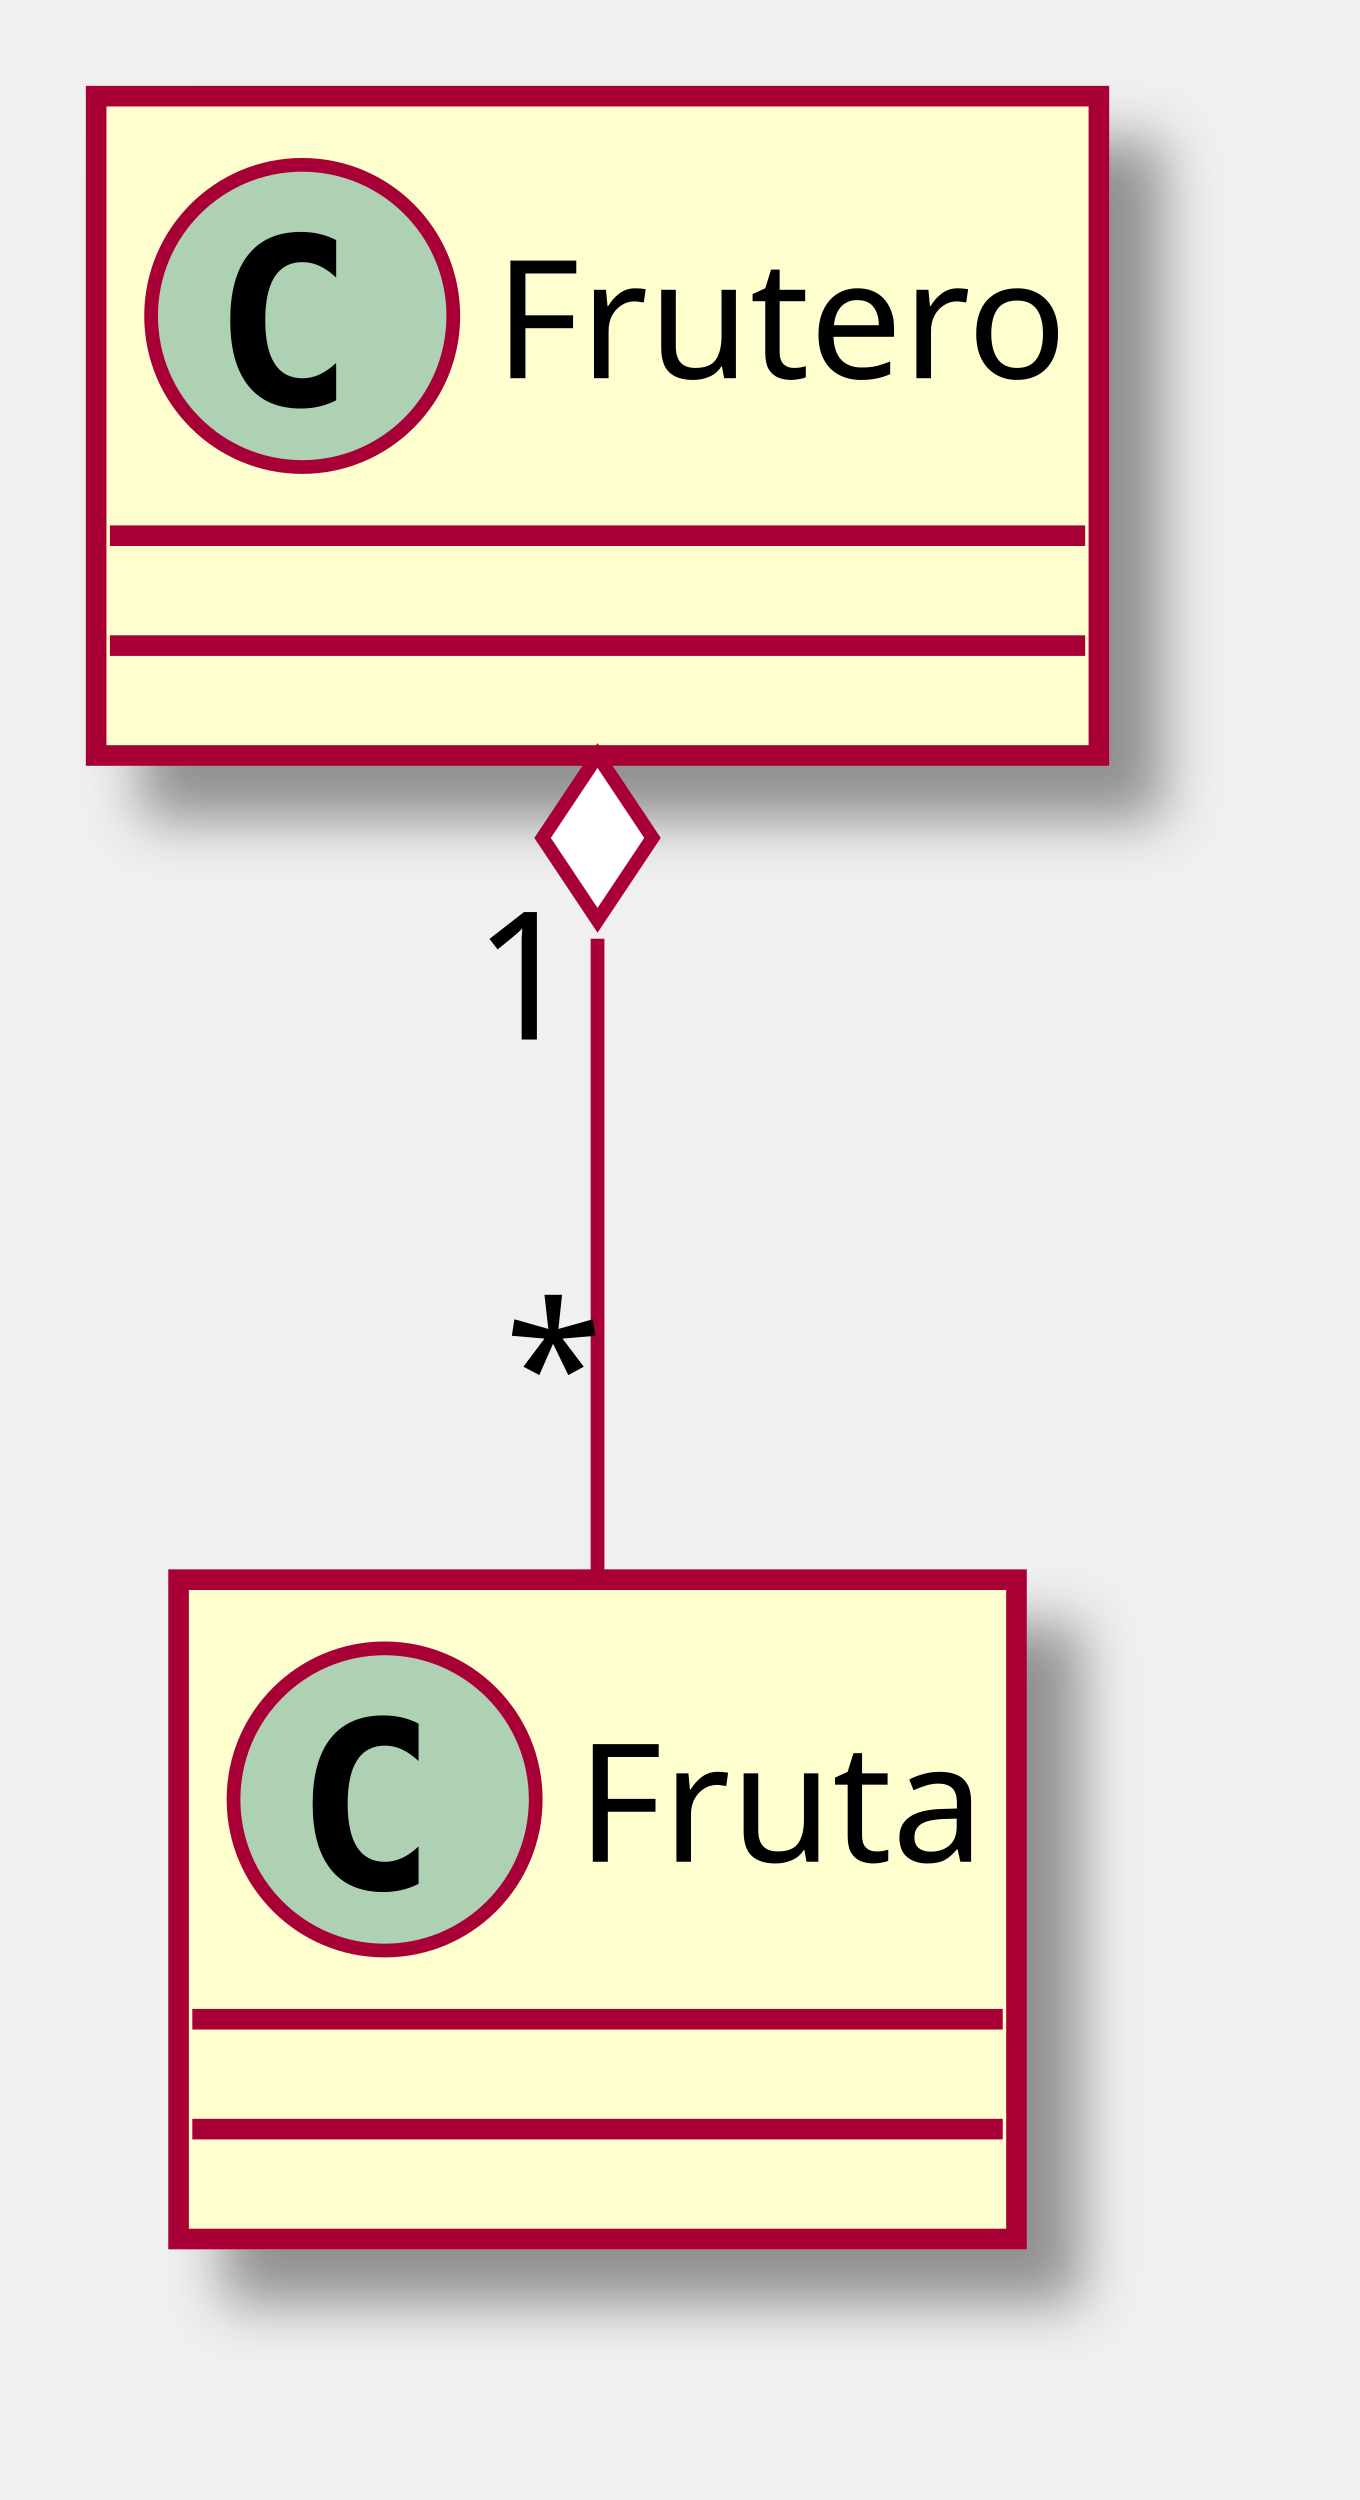
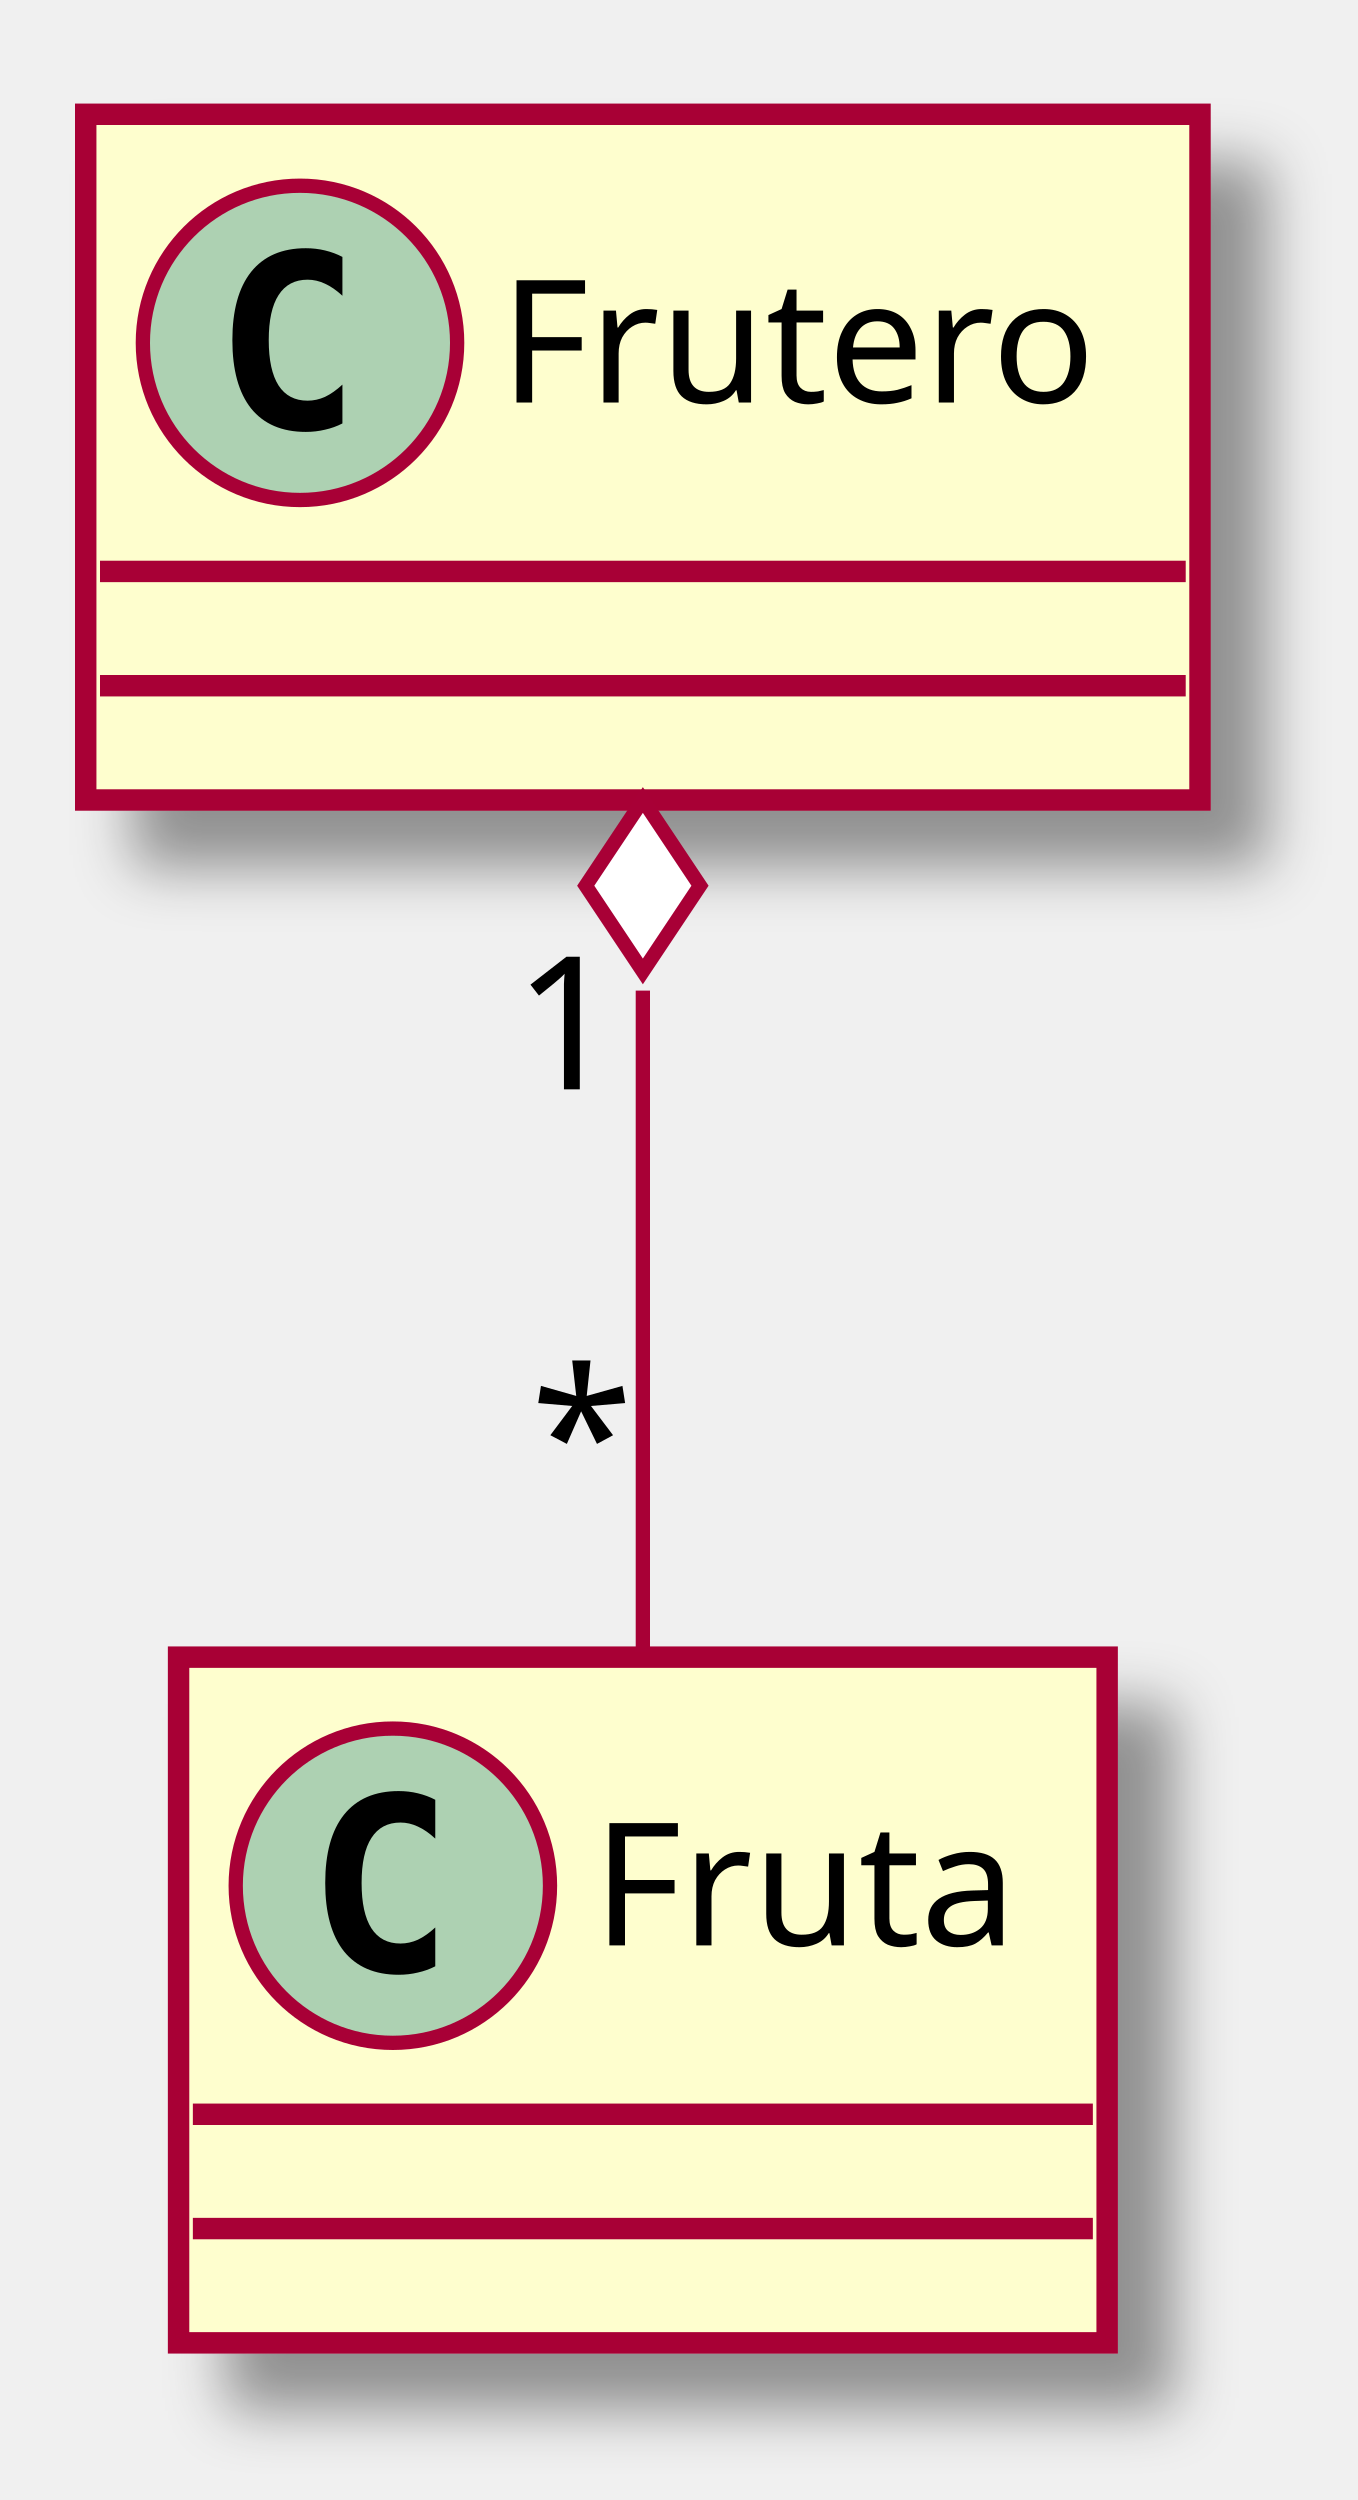
- <svg xmlns="http://www.w3.org/2000/svg" contentScriptType="application/ecmascript" contentStyleType="text/css" height="182px" preserveAspectRatio="none" style="width:99px;height:182px;" version="1.1" viewBox="0 0 99 182" width="99px" zoomAndPan="magnify">
+ <svg xmlns="http://www.w3.org/2000/svg" contentScriptType="application/ecmascript" contentStyleType="text/css" height="175px" preserveAspectRatio="none" style="width:95px;height:175px;" version="1.1" viewBox="0 0 95 175" width="95px" zoomAndPan="magnify">
  <defs>
    <filter height="300%" id="fo29f0l2nb1kk" width="300%" x="-1" y="-1">
      <feGaussianBlur result="blurOut" stdDeviation="2.0" />
      <feColorMatrix in="blurOut" result="blurOut2" type="matrix" values="0 0 0 0 0 0 0 0 0 0 0 0 0 0 0 0 0 0 .4 0" />
      <feOffset dx="4.0" dy="4.0" in="blurOut2" result="blurOut3" />
      <feBlend in="SourceGraphic" in2="blurOut3" mode="normal" />
    </filter>
  </defs>
  <g>
-     <rect fill="#FEFECE" filter="url(#fo29f0l2nb1kk)" height="48" id="Frutero" style="stroke: #A80036; stroke-width: 1.5;" width="73" x="7" y="7" />
-     <ellipse cx="22" cy="23" fill="#ADD1B2" rx="11" ry="11" style="stroke: #A80036; stroke-width: 1.0;" />
-     <path d="M24.473,29.143 Q23.892,29.442 23.253,29.591 Q22.614,29.741 21.908,29.741 Q19.401,29.741 18.081,28.089 Q16.762,26.437 16.762,23.316 Q16.762,20.186 18.081,18.535 Q19.401,16.883 21.908,16.883 Q22.614,16.883 23.261,17.032 Q23.909,17.182 24.473,17.48 L24.473,20.203 Q23.842,19.622 23.249,19.352 Q22.655,19.082 22.024,19.082 Q20.68,19.082 19.995,20.149 Q19.31,21.216 19.31,23.316 Q19.31,25.408 19.995,26.474 Q20.68,27.541 22.024,27.541 Q22.655,27.541 23.249,27.271 Q23.842,27.002 24.473,26.42 Z " />
-     <text fill="#000000" font-family="sans-serif" font-size="12" lengthAdjust="spacingAndGlyphs" textLength="41" x="36" y="27.535">Frutero</text>
-     <line style="stroke: #A80036; stroke-width: 1.5;" x1="8" x2="79" y1="39" y2="39" />
-     <line style="stroke: #A80036; stroke-width: 1.5;" x1="8" x2="79" y1="47" y2="47" />
-     <rect fill="#FEFECE" filter="url(#fo29f0l2nb1kk)" height="48" id="Fruta" style="stroke: #A80036; stroke-width: 1.5;" width="61" x="13" y="115" />
-     <ellipse cx="28" cy="131" fill="#ADD1B2" rx="11" ry="11" style="stroke: #A80036; stroke-width: 1.0;" />
-     <path d="M30.473,137.143 Q29.892,137.442 29.253,137.591 Q28.614,137.741 27.908,137.741 Q25.401,137.741 24.081,136.089 Q22.762,134.437 22.762,131.316 Q22.762,128.186 24.081,126.535 Q25.401,124.883 27.908,124.883 Q28.614,124.883 29.261,125.032 Q29.909,125.182 30.473,125.481 L30.473,128.203 Q29.842,127.622 29.249,127.352 Q28.655,127.082 28.024,127.082 Q26.68,127.082 25.995,128.149 Q25.31,129.216 25.31,131.316 Q25.31,133.408 25.995,134.474 Q26.68,135.541 28.024,135.541 Q28.655,135.541 29.249,135.271 Q29.842,135.001 30.473,134.42 Z " />
-     <text fill="#000000" font-family="sans-serif" font-size="12" lengthAdjust="spacingAndGlyphs" textLength="29" x="42" y="135.535">Fruta</text>
-     <line style="stroke: #A80036; stroke-width: 1.5;" x1="14" x2="73" y1="147" y2="147" />
-     <line style="stroke: #A80036; stroke-width: 1.5;" x1="14" x2="73" y1="155" y2="155" />
-     <path codeLine="2" d="M43.5,68.34 C43.5,83.68 43.5,101.1 43.5,114.68 " fill="none" id="Frutero-backto-Fruta" style="stroke: #A80036; stroke-width: 1.0;" />
-     <polygon fill="#FFFFFF" points="43.5,55,39.5,61,43.5,67,47.5,61,43.5,55" style="stroke: #A80036; stroke-width: 1.0;" />
-     <text fill="#000000" font-family="sans-serif" font-size="13" lengthAdjust="spacingAndGlyphs" textLength="8" x="34.475" y="75.68">1</text>
-     <text fill="#000000" font-family="sans-serif" font-size="13" lengthAdjust="spacingAndGlyphs" textLength="6" x="36.731" y="104.134">*</text>
+     <rect fill="#FEFECE" filter="url(#fo29f0l2nb1kk)" height="48" id="Frutero" style="stroke: #A80036; stroke-width: 1.5;" width="78" x="6" y="8" />
+     <ellipse cx="21" cy="24" fill="#ADD1B2" rx="11" ry="11" style="stroke: #A80036; stroke-width: 1.0;" />
+     <path d="M23.969,29.641 Q23.391,29.938 22.75,30.078 Q22.109,30.234 21.406,30.234 Q18.906,30.234 17.578,28.594 Q16.266,26.938 16.266,23.812 Q16.266,20.688 17.578,19.031 Q18.906,17.375 21.406,17.375 Q22.109,17.375 22.75,17.531 Q23.406,17.688 23.969,17.984 L23.969,20.703 Q23.344,20.125 22.75,19.859 Q22.156,19.578 21.531,19.578 Q20.188,19.578 19.5,20.656 Q18.812,21.719 18.812,23.812 Q18.812,25.906 19.5,26.984 Q20.188,28.047 21.531,28.047 Q22.156,28.047 22.75,27.781 Q23.344,27.5 23.969,26.922 L23.969,29.641 Z " />
+     <text fill="#000000" font-family="sans-serif" font-size="12" lengthAdjust="spacingAndGlyphs" textLength="46" x="35" y="28.181">Frutero</text>
+     <line style="stroke: #A80036; stroke-width: 1.5;" x1="7" x2="83" y1="40" y2="40" />
+     <line style="stroke: #A80036; stroke-width: 1.5;" x1="7" x2="83" y1="48" y2="48" />
+     <rect fill="#FEFECE" filter="url(#fo29f0l2nb1kk)" height="48" id="Fruta" style="stroke: #A80036; stroke-width: 1.5;" width="65" x="12.5" y="116" />
+     <ellipse cx="27.5" cy="132" fill="#ADD1B2" rx="11" ry="11" style="stroke: #A80036; stroke-width: 1.0;" />
+     <path d="M30.469,137.641 Q29.891,137.938 29.25,138.078 Q28.609,138.234 27.906,138.234 Q25.406,138.234 24.078,136.594 Q22.766,134.938 22.766,131.812 Q22.766,128.688 24.078,127.031 Q25.406,125.375 27.906,125.375 Q28.609,125.375 29.25,125.531 Q29.906,125.688 30.469,125.984 L30.469,128.703 Q29.844,128.125 29.25,127.859 Q28.656,127.578 28.031,127.578 Q26.688,127.578 26,128.656 Q25.312,129.719 25.312,131.812 Q25.312,133.906 26,134.984 Q26.688,136.047 28.031,136.047 Q28.656,136.047 29.25,135.781 Q29.844,135.5 30.469,134.922 L30.469,137.641 Z " />
+     <text fill="#000000" font-family="sans-serif" font-size="12" lengthAdjust="spacingAndGlyphs" textLength="33" x="41.5" y="136.181">Fruta</text>
+     <line style="stroke: #A80036; stroke-width: 1.5;" x1="13.5" x2="76.5" y1="148" y2="148" />
+     <line style="stroke: #A80036; stroke-width: 1.5;" x1="13.5" x2="76.5" y1="156" y2="156" />
+     <path d="M45,69.34 C45,84.68 45,102.1 45,115.68 " fill="none" id="Frutero-Fruta" style="stroke: #A80036; stroke-width: 1.0;" />
+     <polygon fill="#FFFFFF" points="45,56,41,62,45,68,49,62,45,56" style="stroke: #A80036; stroke-width: 1.0;" />
+     <text fill="#000000" font-family="sans-serif" font-size="13" lengthAdjust="spacingAndGlyphs" textLength="8" x="35.975" y="76.252">1</text>
+     <text fill="#000000" font-family="sans-serif" font-size="13" lengthAdjust="spacingAndGlyphs" textLength="7" x="37.147" y="105.103">*</text>
  </g>
</svg>
